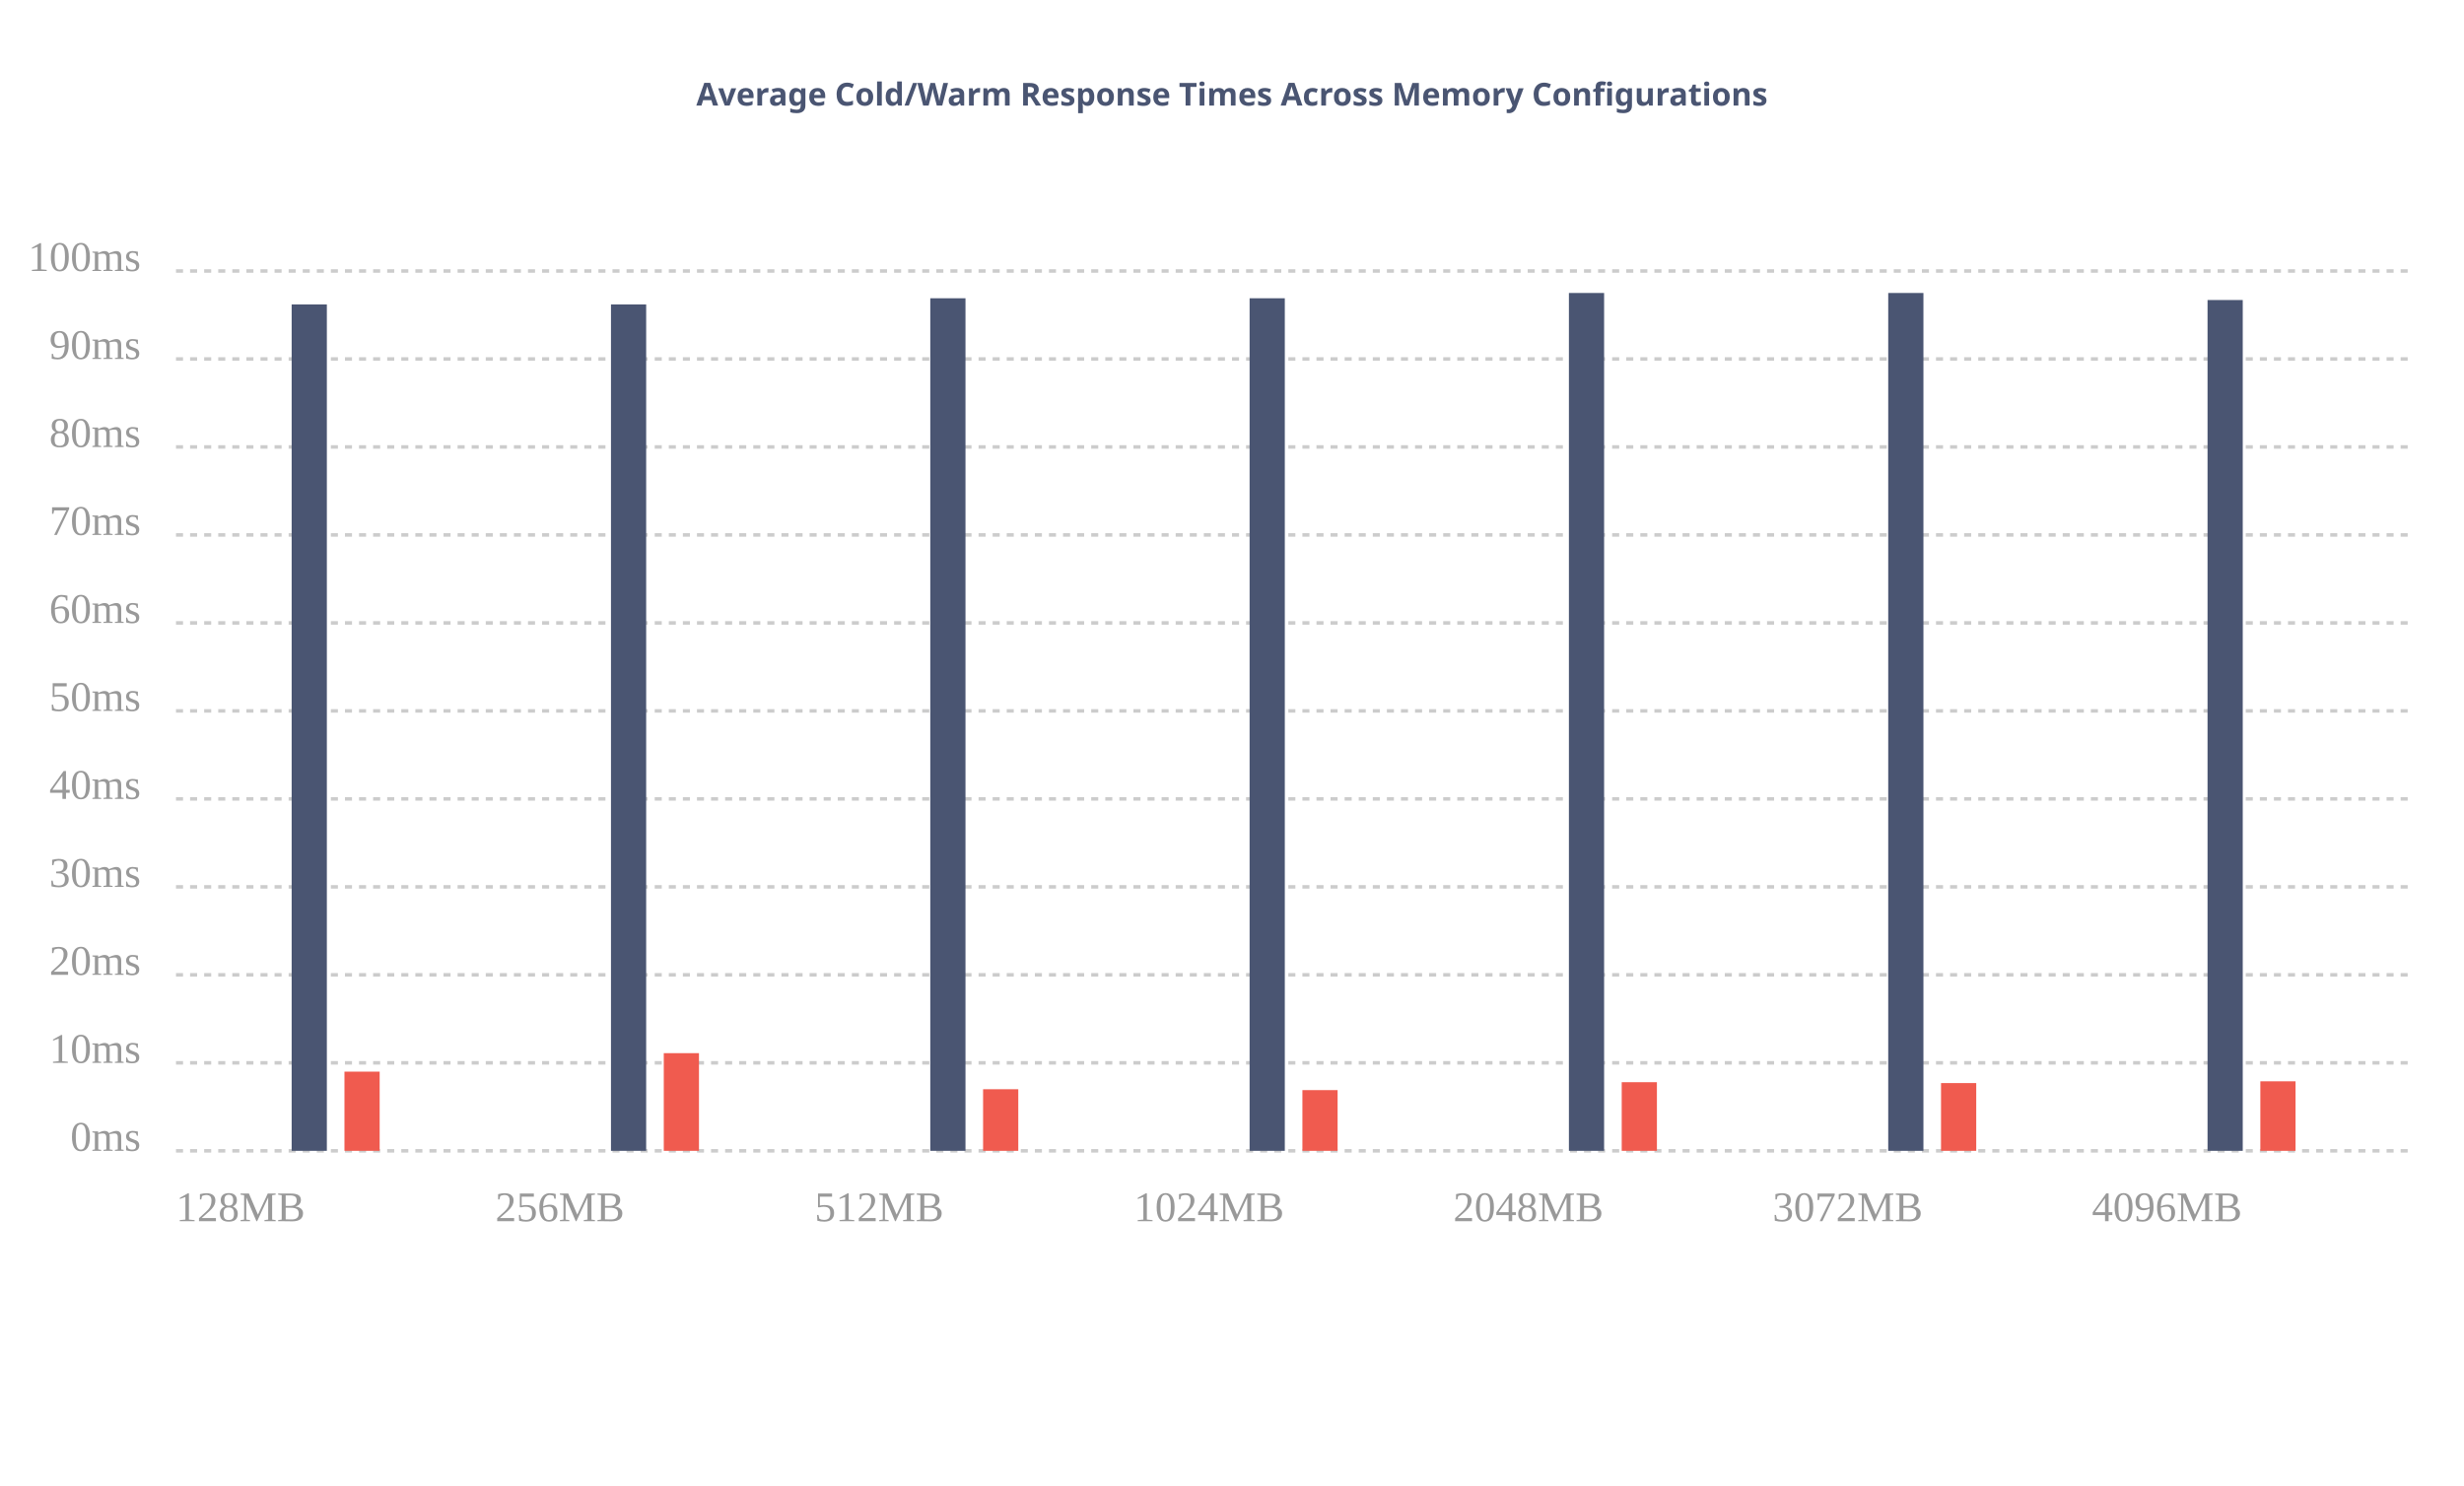
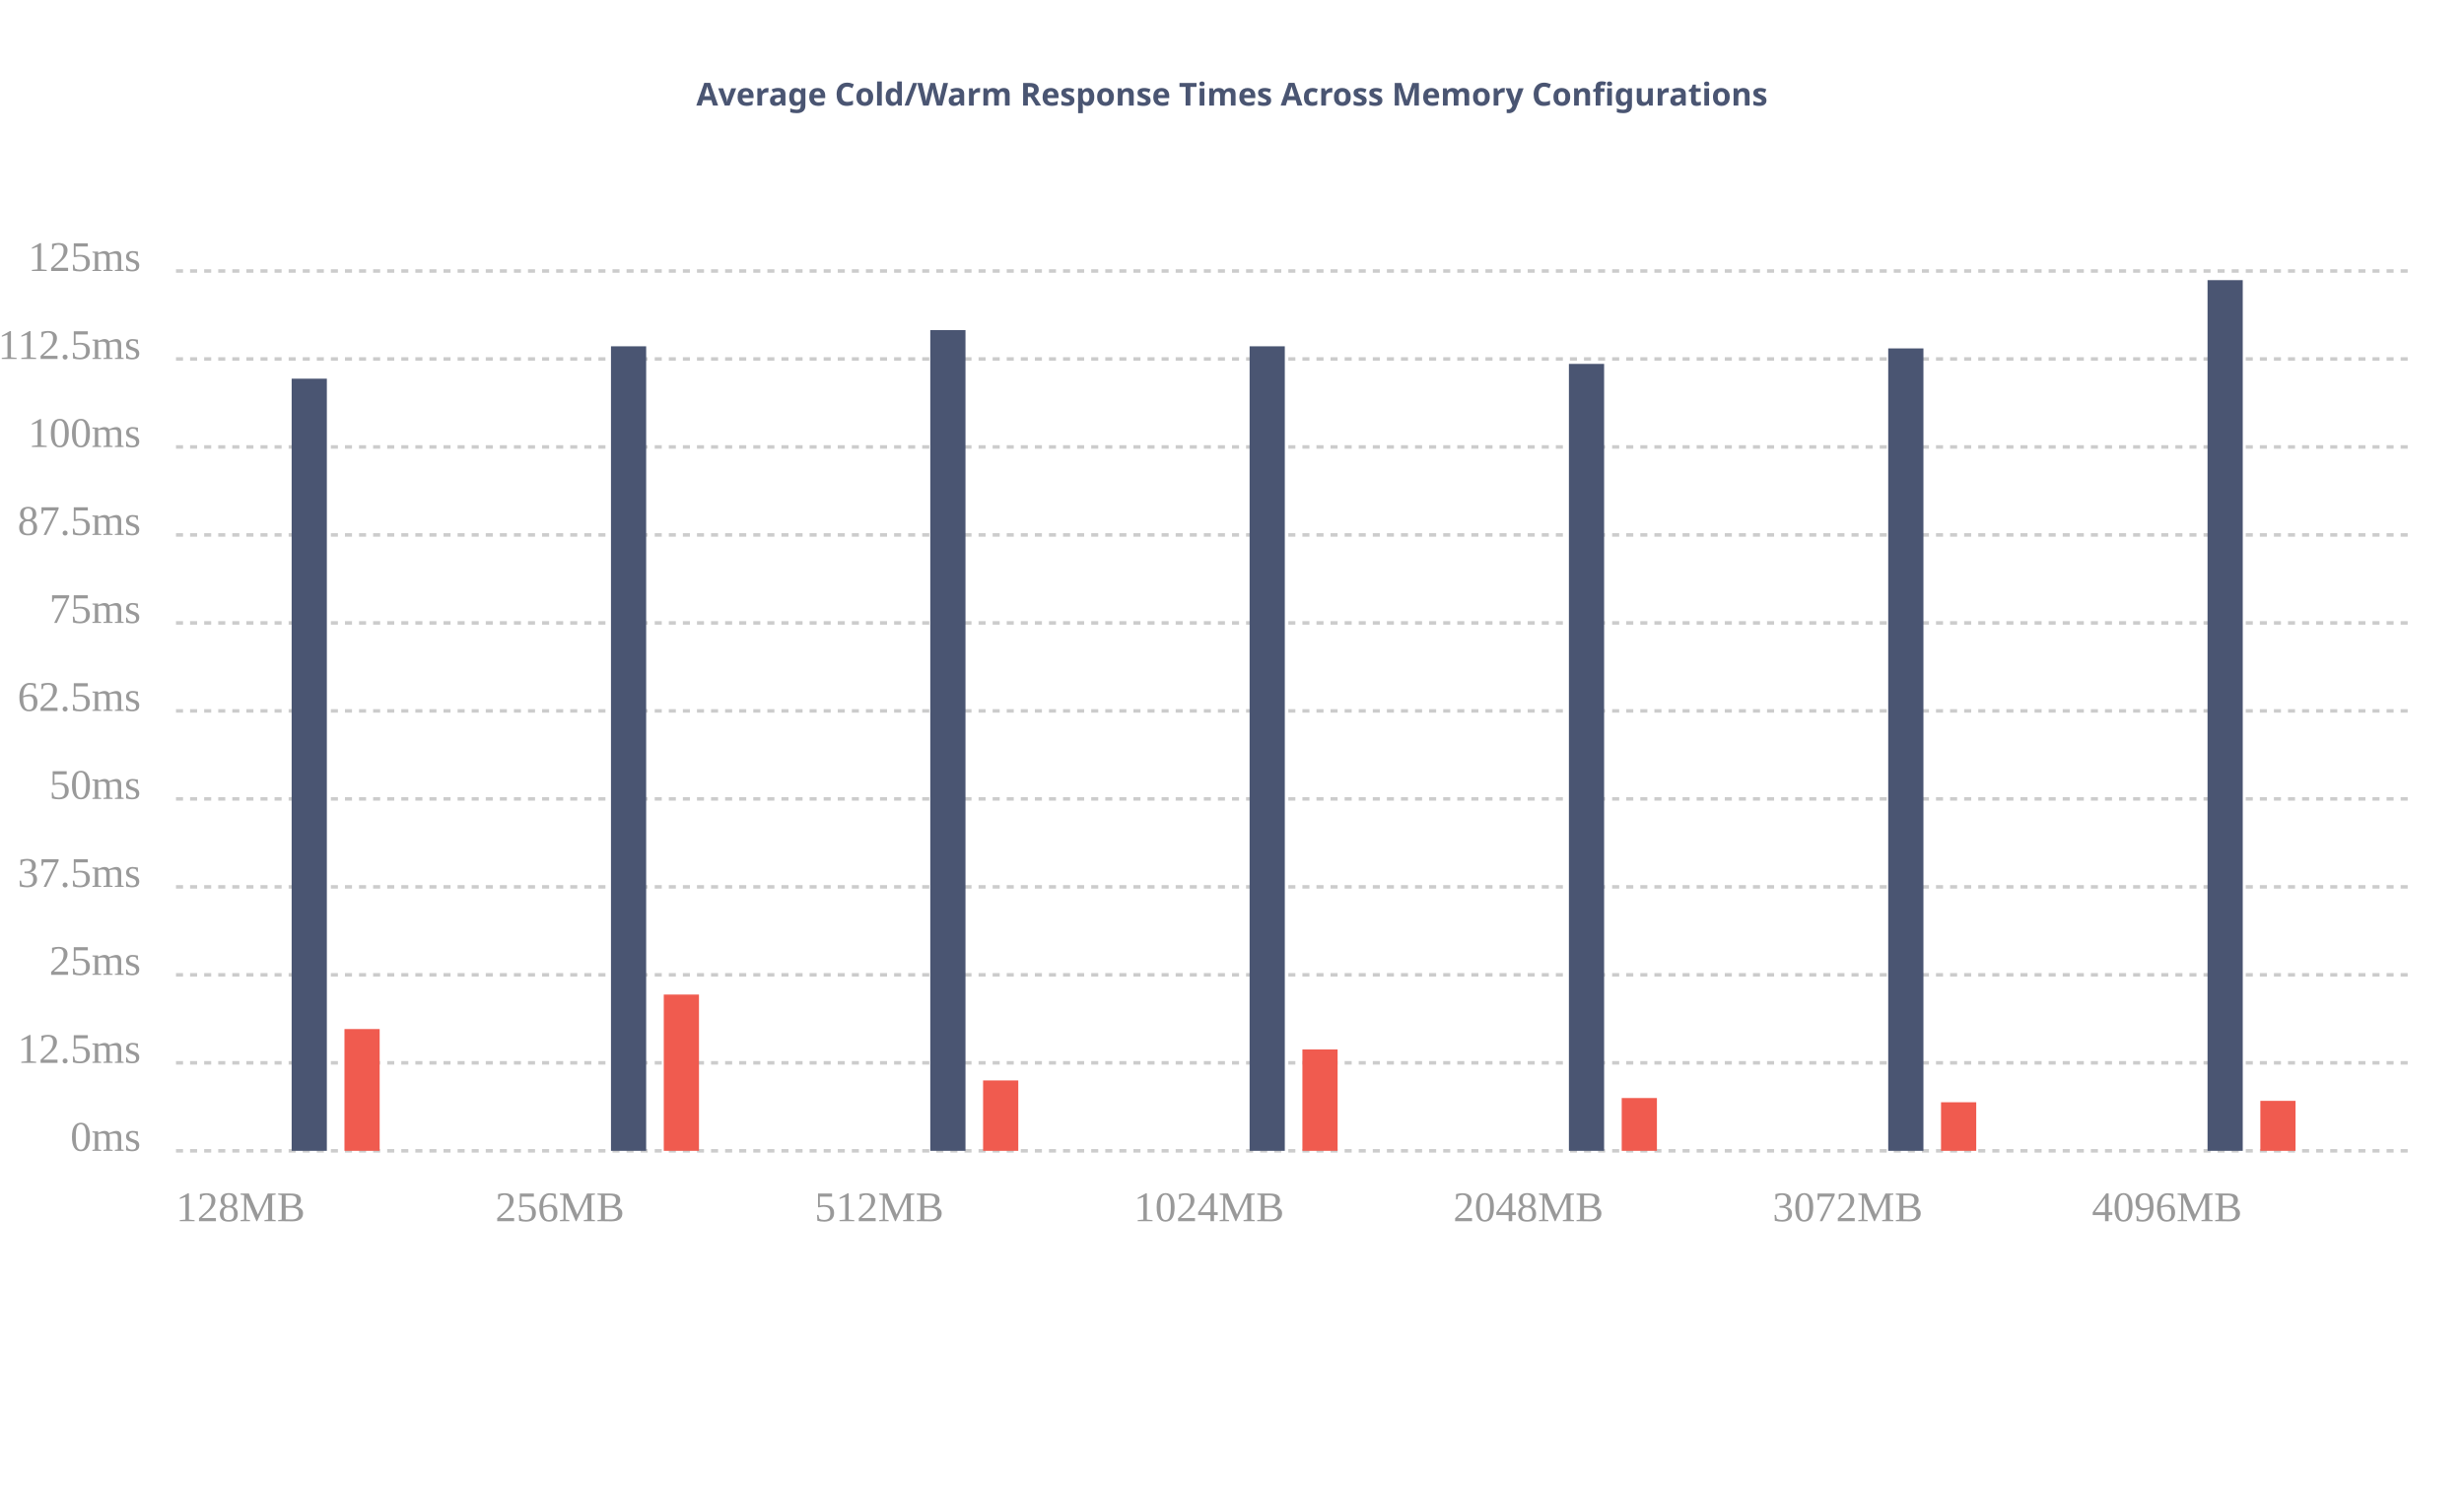
<svg xmlns="http://www.w3.org/2000/svg" xmlns:ns1="http://gionkunz.github.com/chartist-js/ct" width="700" height="422" class="ct-chart-bar">
  <g class="ct-grids" transform="translate(0, 62)">
    <line y1="265" y2="265" x1="50" x2="685" class="ct-grid ct-vertical" style="stroke:rgba(0,0,0,.2);stroke-width:1px;stroke-dasharray:2px" />
    <line y1="240" y2="240" x1="50" x2="685" class="ct-grid ct-vertical" style="stroke:rgba(0,0,0,.2);stroke-width:1px;stroke-dasharray:2px" />
    <line y1="215" y2="215" x1="50" x2="685" class="ct-grid ct-vertical" style="stroke:rgba(0,0,0,.2);stroke-width:1px;stroke-dasharray:2px" />
    <line y1="190" y2="190" x1="50" x2="685" class="ct-grid ct-vertical" style="stroke:rgba(0,0,0,.2);stroke-width:1px;stroke-dasharray:2px" />
    <line y1="165" y2="165" x1="50" x2="685" class="ct-grid ct-vertical" style="stroke:rgba(0,0,0,.2);stroke-width:1px;stroke-dasharray:2px" />
    <line y1="140" y2="140" x1="50" x2="685" class="ct-grid ct-vertical" style="stroke:rgba(0,0,0,.2);stroke-width:1px;stroke-dasharray:2px" />
    <line y1="115" y2="115" x1="50" x2="685" class="ct-grid ct-vertical" style="stroke:rgba(0,0,0,.2);stroke-width:1px;stroke-dasharray:2px" />
    <line y1="90" y2="90" x1="50" x2="685" class="ct-grid ct-vertical" style="stroke:rgba(0,0,0,.2);stroke-width:1px;stroke-dasharray:2px" />
    <line y1="65" y2="65" x1="50" x2="685" class="ct-grid ct-vertical" style="stroke:rgba(0,0,0,.2);stroke-width:1px;stroke-dasharray:2px" />
    <line y1="40" y2="40" x1="50" x2="685" class="ct-grid ct-vertical" style="stroke:rgba(0,0,0,.2);stroke-width:1px;stroke-dasharray:2px" />
    <line y1="15" y2="15" x1="50" x2="685" class="ct-grid ct-vertical" style="stroke:rgba(0,0,0,.2);stroke-width:1px;stroke-dasharray:2px" />
  </g>
  <g transform="translate(0, 62)">
    <g class="ct-series ct-series-a">
-       <line x1="87.857" x2="87.857" y1="265" y2="24.5" class="ct-bar" ns1:value="96.2" style="stroke:#4A5572;fill:none;stroke-width:10px" />
-       <line x1="178.571" x2="178.571" y1="265" y2="24.5" class="ct-bar" ns1:value="96.2" style="stroke:#4A5572;fill:none;stroke-width:10px" />
-       <line x1="269.286" x2="269.286" y1="265" y2="22.75" class="ct-bar" ns1:value="96.9" style="stroke:#4A5572;fill:none;stroke-width:10px" />
-       <line x1="360" x2="360" y1="265" y2="22.75" class="ct-bar" ns1:value="96.9" style="stroke:#4A5572;fill:none;stroke-width:10px" />
-       <line x1="450.714" x2="450.714" y1="265" y2="21.25" class="ct-bar" ns1:value="97.5" style="stroke:#4A5572;fill:none;stroke-width:10px" />
-       <line x1="541.429" x2="541.429" y1="265" y2="21.25" class="ct-bar" ns1:value="97.5" style="stroke:#4A5572;fill:none;stroke-width:10px" />
-       <line x1="632.143" x2="632.143" y1="265" y2="23.25" class="ct-bar" ns1:value="96.7" style="stroke:#4A5572;fill:none;stroke-width:10px" />
+       <line x1="87.857" x2="87.857" y1="265" y2="45.6" class="ct-bar" ns1:value="109.7" style="stroke:#4A5572;fill:none;stroke-width:10px" />
+       <line x1="178.571" x2="178.571" y1="265" y2="36.4" class="ct-bar" ns1:value="114.3" style="stroke:#4A5572;fill:none;stroke-width:10px" />
+       <line x1="269.286" x2="269.286" y1="265" y2="31.8" class="ct-bar" ns1:value="116.6" style="stroke:#4A5572;fill:none;stroke-width:10px" />
+       <line x1="360" x2="360" y1="265" y2="36.4" class="ct-bar" ns1:value="114.3" style="stroke:#4A5572;fill:none;stroke-width:10px" />
+       <line x1="450.714" x2="450.714" y1="265" y2="41.4" class="ct-bar" ns1:value="111.8" style="stroke:#4A5572;fill:none;stroke-width:10px" />
+       <line x1="541.429" x2="541.429" y1="265" y2="37" class="ct-bar" ns1:value="114" style="stroke:#4A5572;fill:none;stroke-width:10px" />
+       <line x1="632.143" x2="632.143" y1="265" y2="17.6" class="ct-bar" ns1:value="123.7" style="stroke:#4A5572;fill:none;stroke-width:10px" />
    </g>
    <g class="ct-series ct-series-b">
-       <line x1="102.857" x2="102.857" y1="265" y2="242.5" class="ct-bar" ns1:value="9" style="stroke:rgb(240,91,79);fill:none;stroke-width:10px" />
-       <line x1="193.571" x2="193.571" y1="265" y2="237.25" class="ct-bar" ns1:value="11.1" style="stroke:rgb(240,91,79);fill:none;stroke-width:10px" />
-       <line x1="284.286" x2="284.286" y1="265" y2="247.5" class="ct-bar" ns1:value="7" style="stroke:rgb(240,91,79);fill:none;stroke-width:10px" />
-       <line x1="375" x2="375" y1="265" y2="247.75" class="ct-bar" ns1:value="6.9" style="stroke:rgb(240,91,79);fill:none;stroke-width:10px" />
-       <line x1="465.714" x2="465.714" y1="265" y2="245.5" class="ct-bar" ns1:value="7.8" style="stroke:rgb(240,91,79);fill:none;stroke-width:10px" />
-       <line x1="556.429" x2="556.429" y1="265" y2="245.75" class="ct-bar" ns1:value="7.7" style="stroke:rgb(240,91,79);fill:none;stroke-width:10px" />
-       <line x1="647.143" x2="647.143" y1="265" y2="245.25" class="ct-bar" ns1:value="7.9" style="stroke:rgb(240,91,79);fill:none;stroke-width:10px" />
+       <line x1="102.857" x2="102.857" y1="265" y2="230.4" class="ct-bar" ns1:value="17.3" style="stroke:rgb(240,91,79);fill:none;stroke-width:10px" />
+       <line x1="193.571" x2="193.571" y1="265" y2="220.6" class="ct-bar" ns1:value="22.2" style="stroke:rgb(240,91,79);fill:none;stroke-width:10px" />
+       <line x1="284.286" x2="284.286" y1="265" y2="245" class="ct-bar" ns1:value="10" style="stroke:rgb(240,91,79);fill:none;stroke-width:10px" />
+       <line x1="375" x2="375" y1="265" y2="236.2" class="ct-bar" ns1:value="14.4" style="stroke:rgb(240,91,79);fill:none;stroke-width:10px" />
+       <line x1="465.714" x2="465.714" y1="265" y2="250" class="ct-bar" ns1:value="7.5" style="stroke:rgb(240,91,79);fill:none;stroke-width:10px" />
+       <line x1="556.429" x2="556.429" y1="265" y2="251.2" class="ct-bar" ns1:value="6.9" style="stroke:rgb(240,91,79);fill:none;stroke-width:10px" />
+       <line x1="647.143" x2="647.143" y1="265" y2="250.8" class="ct-bar" ns1:value="7.1" style="stroke:rgb(240,91,79);fill:none;stroke-width:10px" />
    </g>
  </g>
  <g class="ct-labels" transform="translate(0, 62)">
    <text x="50" y="285" width="90.714" height="20" class="ct-label ct-horizontal ct-end" style="text-anchor:start;text-align:left;justify-content:center;display:block;fill:rgba(0,0,0,.4);color:rgba(0,0,0,.4);font-size:12px;line-height:1">128MB</text>
    <text x="140.714" y="285" width="90.714" height="20" class="ct-label ct-horizontal ct-end" style="text-anchor:start;text-align:left;justify-content:center;display:block;fill:rgba(0,0,0,.4);color:rgba(0,0,0,.4);font-size:12px;line-height:1">256MB</text>
    <text x="231.429" y="285" width="90.714" height="20" class="ct-label ct-horizontal ct-end" style="text-anchor:start;text-align:left;justify-content:center;display:block;fill:rgba(0,0,0,.4);color:rgba(0,0,0,.4);font-size:12px;line-height:1">512MB</text>
    <text x="322.143" y="285" width="90.714" height="20" class="ct-label ct-horizontal ct-end" style="text-anchor:start;text-align:left;justify-content:center;display:block;fill:rgba(0,0,0,.4);color:rgba(0,0,0,.4);font-size:12px;line-height:1">1024MB</text>
    <text x="412.857" y="285" width="90.714" height="20" class="ct-label ct-horizontal ct-end" style="text-anchor:start;text-align:left;justify-content:center;display:block;fill:rgba(0,0,0,.4);color:rgba(0,0,0,.4);font-size:12px;line-height:1">2048MB</text>
    <text x="503.571" y="285" width="90.714" height="20" class="ct-label ct-horizontal ct-end" style="text-anchor:start;text-align:left;justify-content:center;display:block;fill:rgba(0,0,0,.4);color:rgba(0,0,0,.4);font-size:12px;line-height:1">3072MB</text>
    <text x="594.286" y="285" width="90.714" height="20" class="ct-label ct-horizontal ct-end" style="text-anchor:start;text-align:left;justify-content:center;display:block;fill:rgba(0,0,0,.4);color:rgba(0,0,0,.4);font-size:12px;line-height:1">4096MB</text>
    <text y="265" x="40" height="25" width="30" class="ct-label ct-vertical ct-start" style="text-anchor:end;text-align:right;display:block;fill:rgba(0,0,0,.4);color:rgba(0,0,0,.4);font-size:12px;line-height:1">0ms</text>
-     <text y="240" x="40" height="25" width="30" class="ct-label ct-vertical ct-start" style="text-anchor:end;text-align:right;display:block;fill:rgba(0,0,0,.4);color:rgba(0,0,0,.4);font-size:12px;line-height:1">10ms</text>
-     <text y="215" x="40" height="25" width="30" class="ct-label ct-vertical ct-start" style="text-anchor:end;text-align:right;display:block;fill:rgba(0,0,0,.4);color:rgba(0,0,0,.4);font-size:12px;line-height:1">20ms</text>
-     <text y="190" x="40" height="25" width="30" class="ct-label ct-vertical ct-start" style="text-anchor:end;text-align:right;display:block;fill:rgba(0,0,0,.4);color:rgba(0,0,0,.4);font-size:12px;line-height:1">30ms</text>
-     <text y="165" x="40" height="25" width="30" class="ct-label ct-vertical ct-start" style="text-anchor:end;text-align:right;display:block;fill:rgba(0,0,0,.4);color:rgba(0,0,0,.4);font-size:12px;line-height:1">40ms</text>
-     <text y="140" x="40" height="25" width="30" class="ct-label ct-vertical ct-start" style="text-anchor:end;text-align:right;display:block;fill:rgba(0,0,0,.4);color:rgba(0,0,0,.4);font-size:12px;line-height:1">50ms</text>
-     <text y="115" x="40" height="25" width="30" class="ct-label ct-vertical ct-start" style="text-anchor:end;text-align:right;display:block;fill:rgba(0,0,0,.4);color:rgba(0,0,0,.4);font-size:12px;line-height:1">60ms</text>
-     <text y="90" x="40" height="25" width="30" class="ct-label ct-vertical ct-start" style="text-anchor:end;text-align:right;display:block;fill:rgba(0,0,0,.4);color:rgba(0,0,0,.4);font-size:12px;line-height:1">70ms</text>
-     <text y="65" x="40" height="25" width="30" class="ct-label ct-vertical ct-start" style="text-anchor:end;text-align:right;display:block;fill:rgba(0,0,0,.4);color:rgba(0,0,0,.4);font-size:12px;line-height:1">80ms</text>
-     <text y="40" x="40" height="25" width="30" class="ct-label ct-vertical ct-start" style="text-anchor:end;text-align:right;display:block;fill:rgba(0,0,0,.4);color:rgba(0,0,0,.4);font-size:12px;line-height:1">90ms</text>
-     <text y="15" x="40" height="30" width="30" class="ct-label ct-vertical ct-start" style="text-anchor:end;text-align:right;display:block;fill:rgba(0,0,0,.4);color:rgba(0,0,0,.4);font-size:12px;line-height:1">100ms</text>
+     <text y="240" x="40" height="25" width="30" class="ct-label ct-vertical ct-start" style="text-anchor:end;text-align:right;display:block;fill:rgba(0,0,0,.4);color:rgba(0,0,0,.4);font-size:12px;line-height:1">12.5ms</text>
+     <text y="215" x="40" height="25" width="30" class="ct-label ct-vertical ct-start" style="text-anchor:end;text-align:right;display:block;fill:rgba(0,0,0,.4);color:rgba(0,0,0,.4);font-size:12px;line-height:1">25ms</text>
+     <text y="190" x="40" height="25" width="30" class="ct-label ct-vertical ct-start" style="text-anchor:end;text-align:right;display:block;fill:rgba(0,0,0,.4);color:rgba(0,0,0,.4);font-size:12px;line-height:1">37.5ms</text>
+     <text y="165" x="40" height="25" width="30" class="ct-label ct-vertical ct-start" style="text-anchor:end;text-align:right;display:block;fill:rgba(0,0,0,.4);color:rgba(0,0,0,.4);font-size:12px;line-height:1">50ms</text>
+     <text y="140" x="40" height="25" width="30" class="ct-label ct-vertical ct-start" style="text-anchor:end;text-align:right;display:block;fill:rgba(0,0,0,.4);color:rgba(0,0,0,.4);font-size:12px;line-height:1">62.5ms</text>
+     <text y="115" x="40" height="25" width="30" class="ct-label ct-vertical ct-start" style="text-anchor:end;text-align:right;display:block;fill:rgba(0,0,0,.4);color:rgba(0,0,0,.4);font-size:12px;line-height:1">75ms</text>
+     <text y="90" x="40" height="25" width="30" class="ct-label ct-vertical ct-start" style="text-anchor:end;text-align:right;display:block;fill:rgba(0,0,0,.4);color:rgba(0,0,0,.4);font-size:12px;line-height:1">87.5ms</text>
+     <text y="65" x="40" height="25" width="30" class="ct-label ct-vertical ct-start" style="text-anchor:end;text-align:right;display:block;fill:rgba(0,0,0,.4);color:rgba(0,0,0,.4);font-size:12px;line-height:1">100ms</text>
+     <text y="40" x="40" height="25" width="30" class="ct-label ct-vertical ct-start" style="text-anchor:end;text-align:right;display:block;fill:rgba(0,0,0,.4);color:rgba(0,0,0,.4);font-size:12px;line-height:1">112.5ms</text>
+     <text y="15" x="40" height="30" width="30" class="ct-label ct-vertical ct-start" style="text-anchor:end;text-align:right;display:block;fill:rgba(0,0,0,.4);color:rgba(0,0,0,.4);font-size:12px;line-height:1">125ms</text>
  </g>
  <text x="350" y="30" height="50" font-size="9px" font-family="Verdana" font-weight="bold" fill="#4A5572" text-anchor="middle" role="caption">Average Cold/Warm Response Times Across Memory Configurations</text>
  <text x="350" y="57.2" height="12" font-size="6px" font-family="Verdana" font-weight="bold" fill="indianred" text-anchor="middle" />
</svg>
